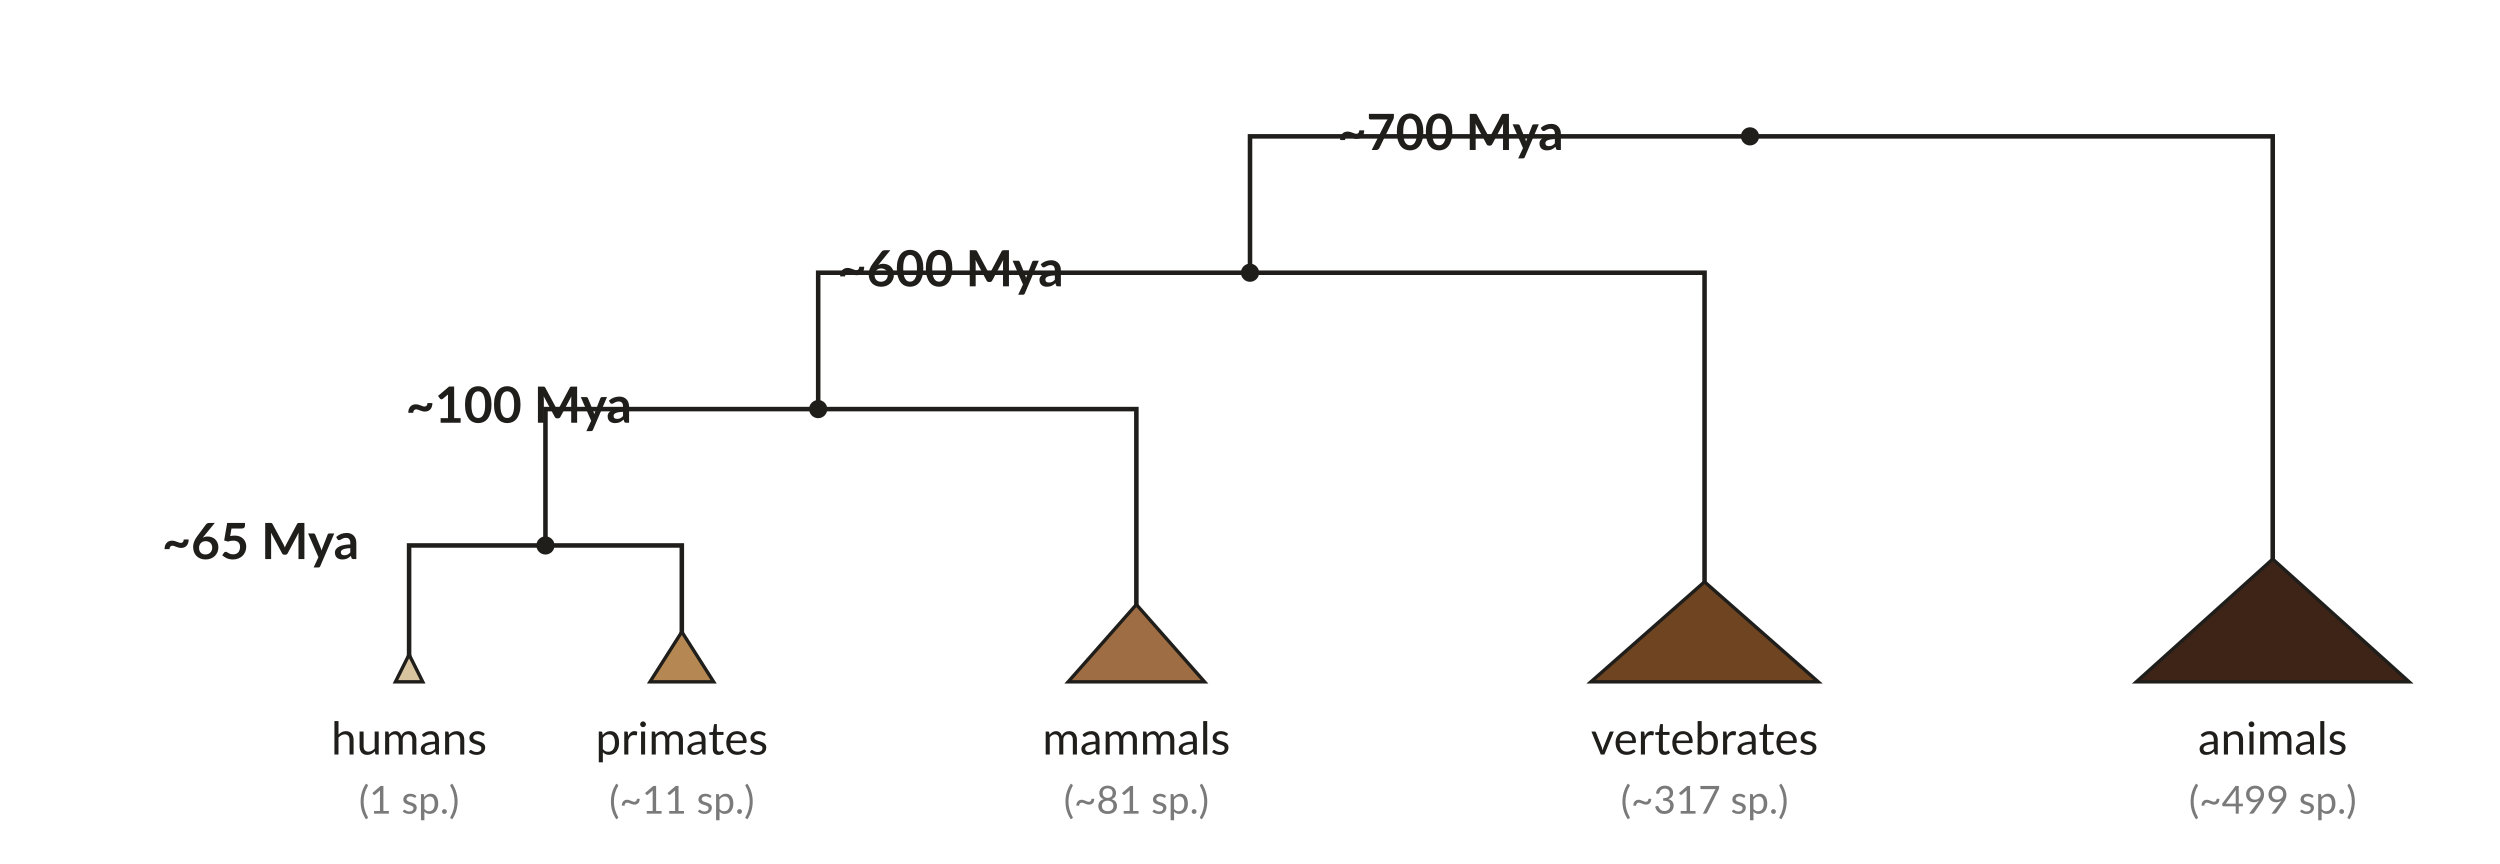
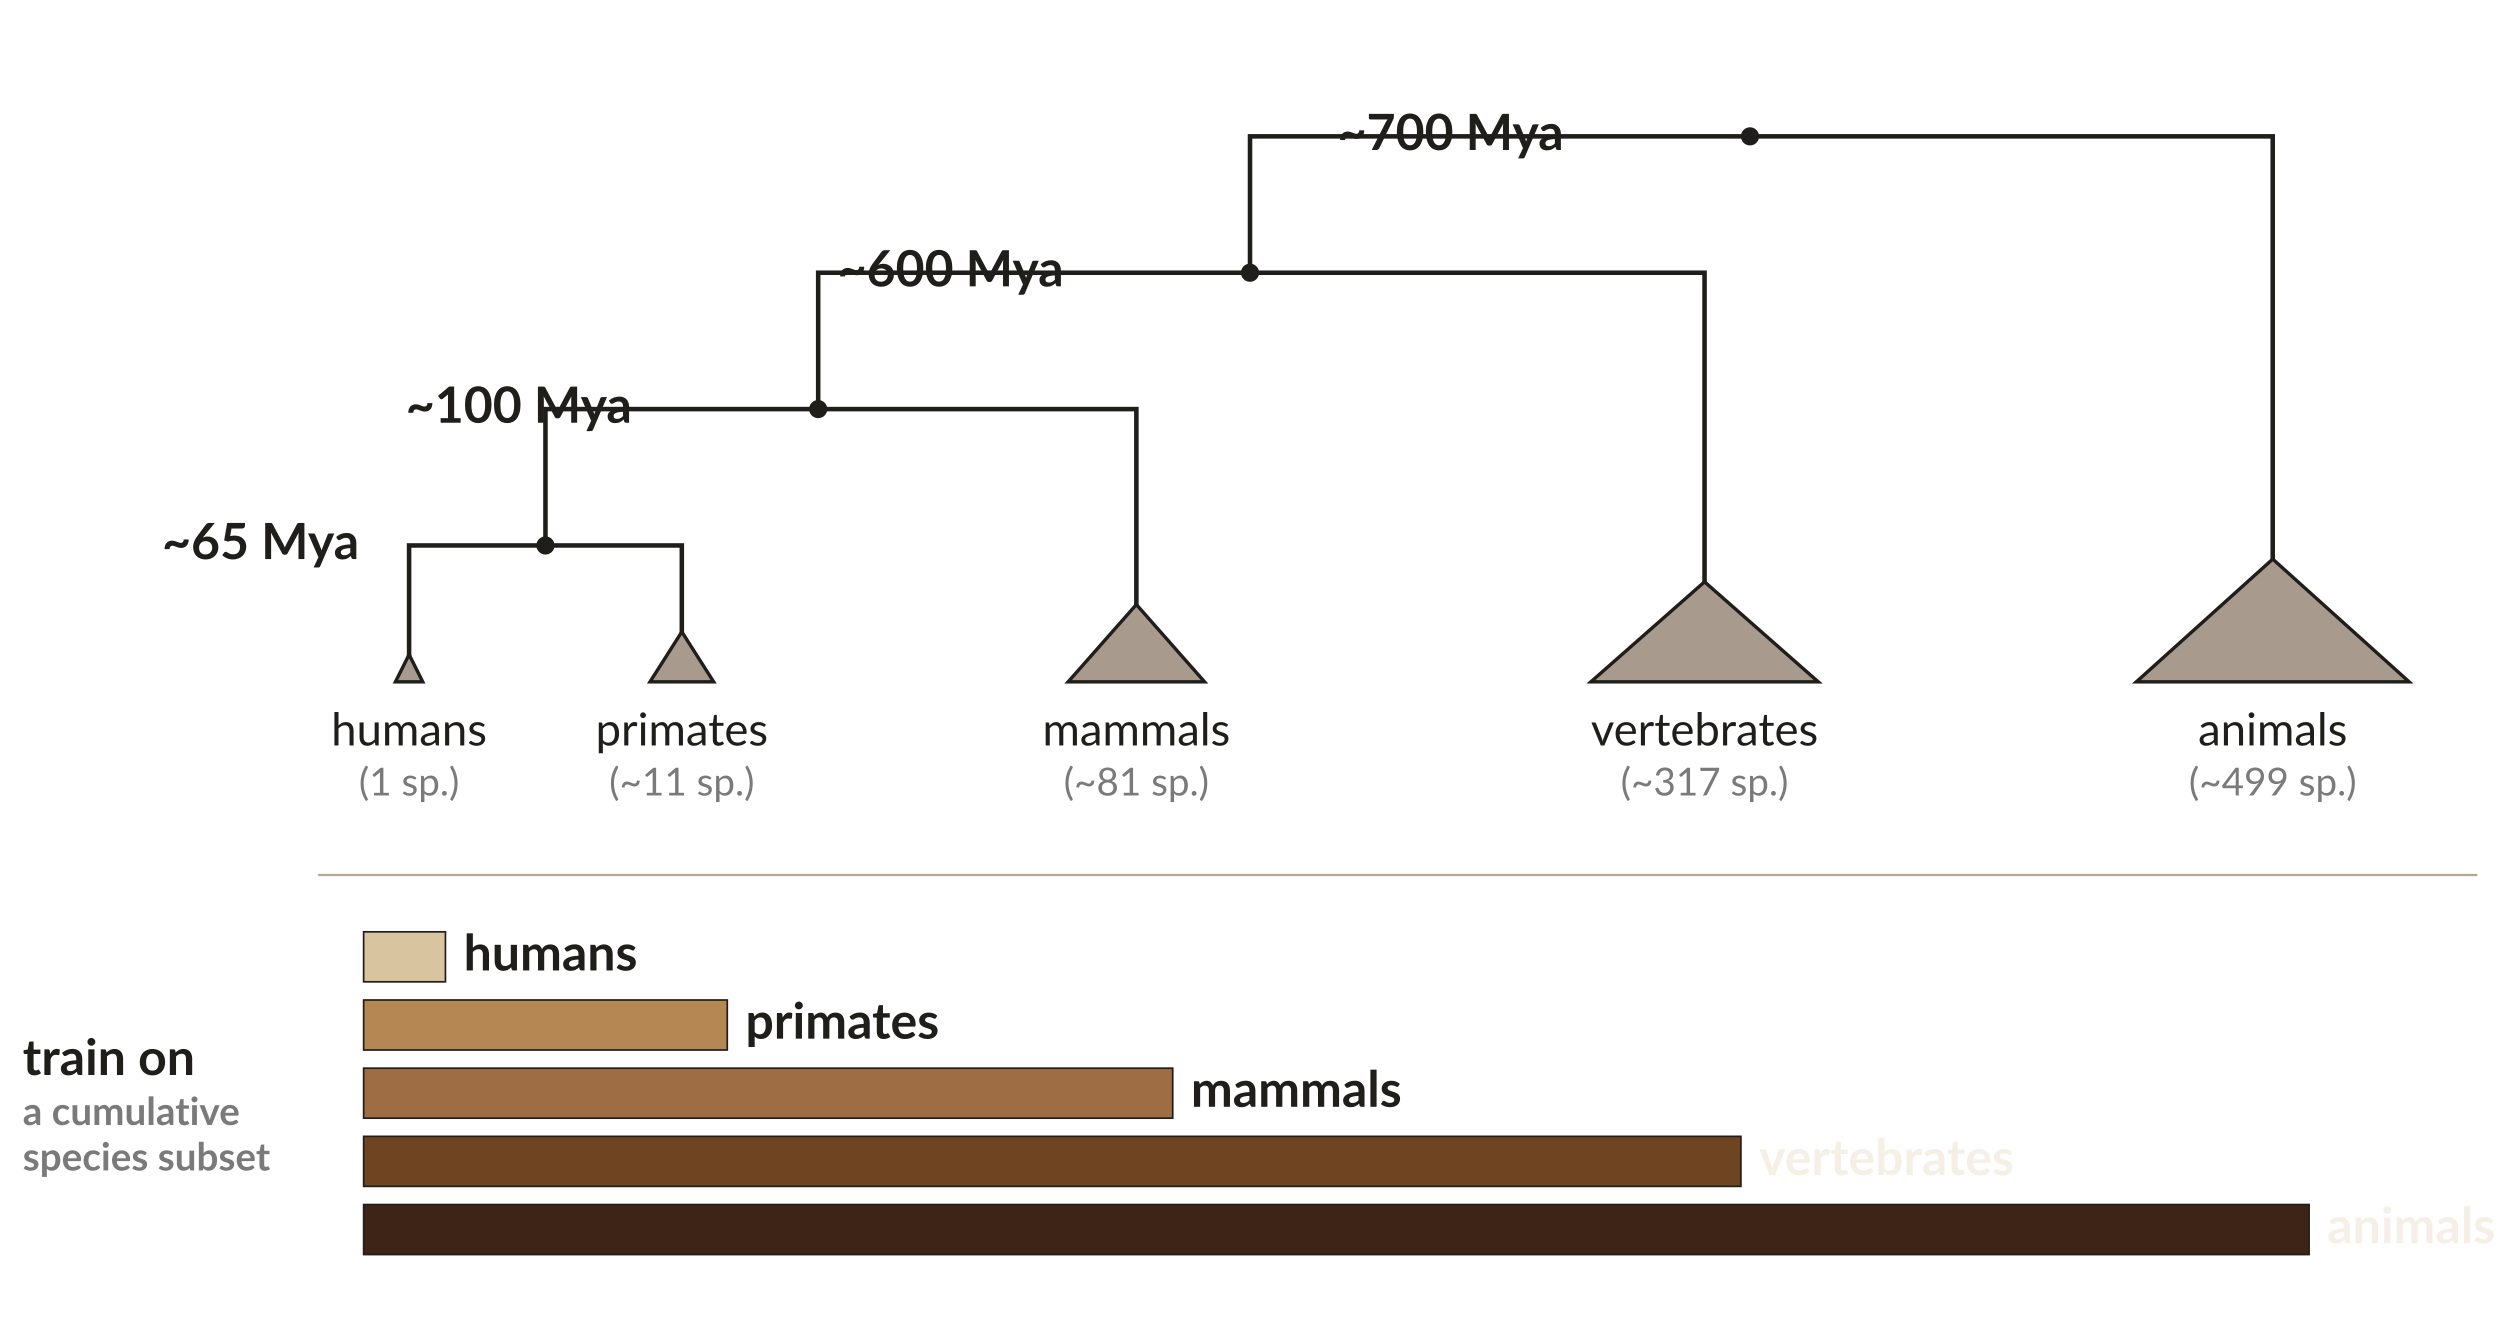
- <svg xmlns="http://www.w3.org/2000/svg" viewBox="-100 0 1100 380" preserveAspectRatio="xMidYMid meet">
+ <svg xmlns="http://www.w3.org/2000/svg" viewBox="-100 0 1100 580" preserveAspectRatio="xMidYMid meet">
  <defs>
    <style>
      .ink   { fill: #1f1e1b; }
      .muted { fill: #7a7a7a; }
      .label-bold { font-family: 'Lato', sans-serif; font-size: 22px; font-weight: 700; }
-       .small { font-family: 'Lato', sans-serif; font-size: 20px; }
+       .clade { font-family: 'Lato', sans-serif; font-size: 20px; }
      .micro { font-family: 'Lato', sans-serif; font-size: 17px; }
+       .span-label { font-family: 'Lato', sans-serif; font-size: 22px; font-weight: 700; }
      .branch { stroke: #1f1e1b; stroke-width: 2; fill: none; }
    </style>
  </defs>
  <text x="58" y="246" class="label-bold ink" text-anchor="end">~65 Mya</text>
  <text x="178" y="186" class="label-bold ink" text-anchor="end">~100 Mya</text>
  <text x="368" y="126" class="label-bold ink" text-anchor="end">~600 Mya</text>
  <text x="588" y="66" class="label-bold ink" text-anchor="end">~700 Mya</text>
  <g fill="#1f1e1b">
    <circle cx="140" cy="240" r="4" />
    <circle cx="260" cy="180" r="4" />
    <circle cx="450" cy="120" r="4" />
    <circle cx="670" cy="60" r="4" />
  </g>
  <g class="branch">
    <path d="M 80  300 L 80  240 L 140 240" />
    <path d="M 200 300 L 200 240 L 140 240" />
    <path d="M 140 240 L 140 180 L 260 180" />
    <path d="M 400 300 L 400 180 L 260 180" />
    <path d="M 260 180 L 260 120 L 450 120" />
    <path d="M 650 300 L 650 120 L 450 120" />
    <path d="M 450 120 L 450 60  L 670 60" />
    <path d="M 900 300 L 900 60  L 670 60" />
  </g>
-   <g stroke="#1f1e1b" stroke-width="1.5">
-     <polygon points="74,300 80,288 86,300" fill="#D9C4A0" />
-     <polygon points="186,300 200,278 214,300" fill="#B58853" />
-     <polygon points="370,300 400,266 430,300" fill="#9e6d43" />
-     <polygon points="600,300 650,256 700,300" fill="#6E4421" />
-     <polygon points="840,300 900,246 960,300" fill="#3D2417" />
+   <g fill="#A89B8D" stroke="#1f1e1b" stroke-width="1.5">
+     <polygon points="74,300 80,288 86,300" />
+     <polygon points="186,300 200,278 214,300" />
+     <polygon points="370,300 400,266 430,300" />
+     <polygon points="600,300 650,256 700,300" />
+     <polygon points="840,300 900,246 960,300" />
  </g>
  <g text-anchor="middle">
-     <text x="80" y="332" class="small ink">humans</text>
-     <text x="80" y="358" class="micro muted">(1 sp.)</text>
-     <text x="200" y="332" class="small ink">primates</text>
-     <text x="200" y="358" class="micro muted">(~11 sp.)</text>
-     <text x="400" y="332" class="small ink">mammals</text>
-     <text x="400" y="358" class="micro muted">(~81 sp.)</text>
-     <text x="650" y="332" class="small ink">vertebrates</text>
-     <text x="650" y="358" class="micro muted">(~317 sp.)</text>
-     <text x="900" y="332" class="small ink">animals</text>
-     <text x="900" y="358" class="micro muted">(~499 sp.)</text>
+     <text x="80" y="328" class="clade ink">humans</text>
+     <text x="80" y="350" class="micro muted">(1 sp.)</text>
+     <text x="200" y="328" class="clade ink">primates</text>
+     <text x="200" y="350" class="micro muted">(~11 sp.)</text>
+     <text x="400" y="328" class="clade ink">mammals</text>
+     <text x="400" y="350" class="micro muted">(~81 sp.)</text>
+     <text x="650" y="328" class="clade ink">vertebrates</text>
+     <text x="650" y="350" class="micro muted">(~317 sp.)</text>
+     <text x="900" y="328" class="clade ink">animals</text>
+     <text x="900" y="350" class="micro muted">(~499 sp.)</text>
  </g>
+   <line x1="40" y1="385" x2="990" y2="385" stroke="#B5A898" stroke-width="1" />
+   <g stroke="#1f1e1b" stroke-width="0.75">
+     <rect x="60" y="410" width="36" height="22" fill="#D9C4A0" />
+     <rect x="60" y="440" width="160" height="22" fill="#B58853" />
+     <rect x="60" y="470" width="356" height="22" fill="#9e6d43" />
+     <rect x="60" y="500" width="606" height="22" fill="#6E4421" />
+     <rect x="60" y="530" width="856" height="22" fill="#3D2417" />
+   </g>
+   <g>
+     <text x="104" y="427" class="span-label ink">humans</text>
+     <text x="228" y="457" class="span-label ink">primates</text>
+     <text x="424" y="487" class="span-label ink">mammals</text>
+     <text x="674" y="517" class="span-label" fill="#f5efe6">vertebrates</text>
+     <text x="924" y="547" class="span-label" fill="#f5efe6">animals</text>
+   </g>
+   <text x="-90" y="473" class="label-bold ink" text-anchor="start">
+     <tspan x="-90" dy="0">train on</tspan>
+     <tspan x="-90" dy="22" class="micro muted">a cumulative</tspan>
+     <tspan x="-90" dy="20" class="micro muted">species subset</tspan>
+   </text>
</svg>
